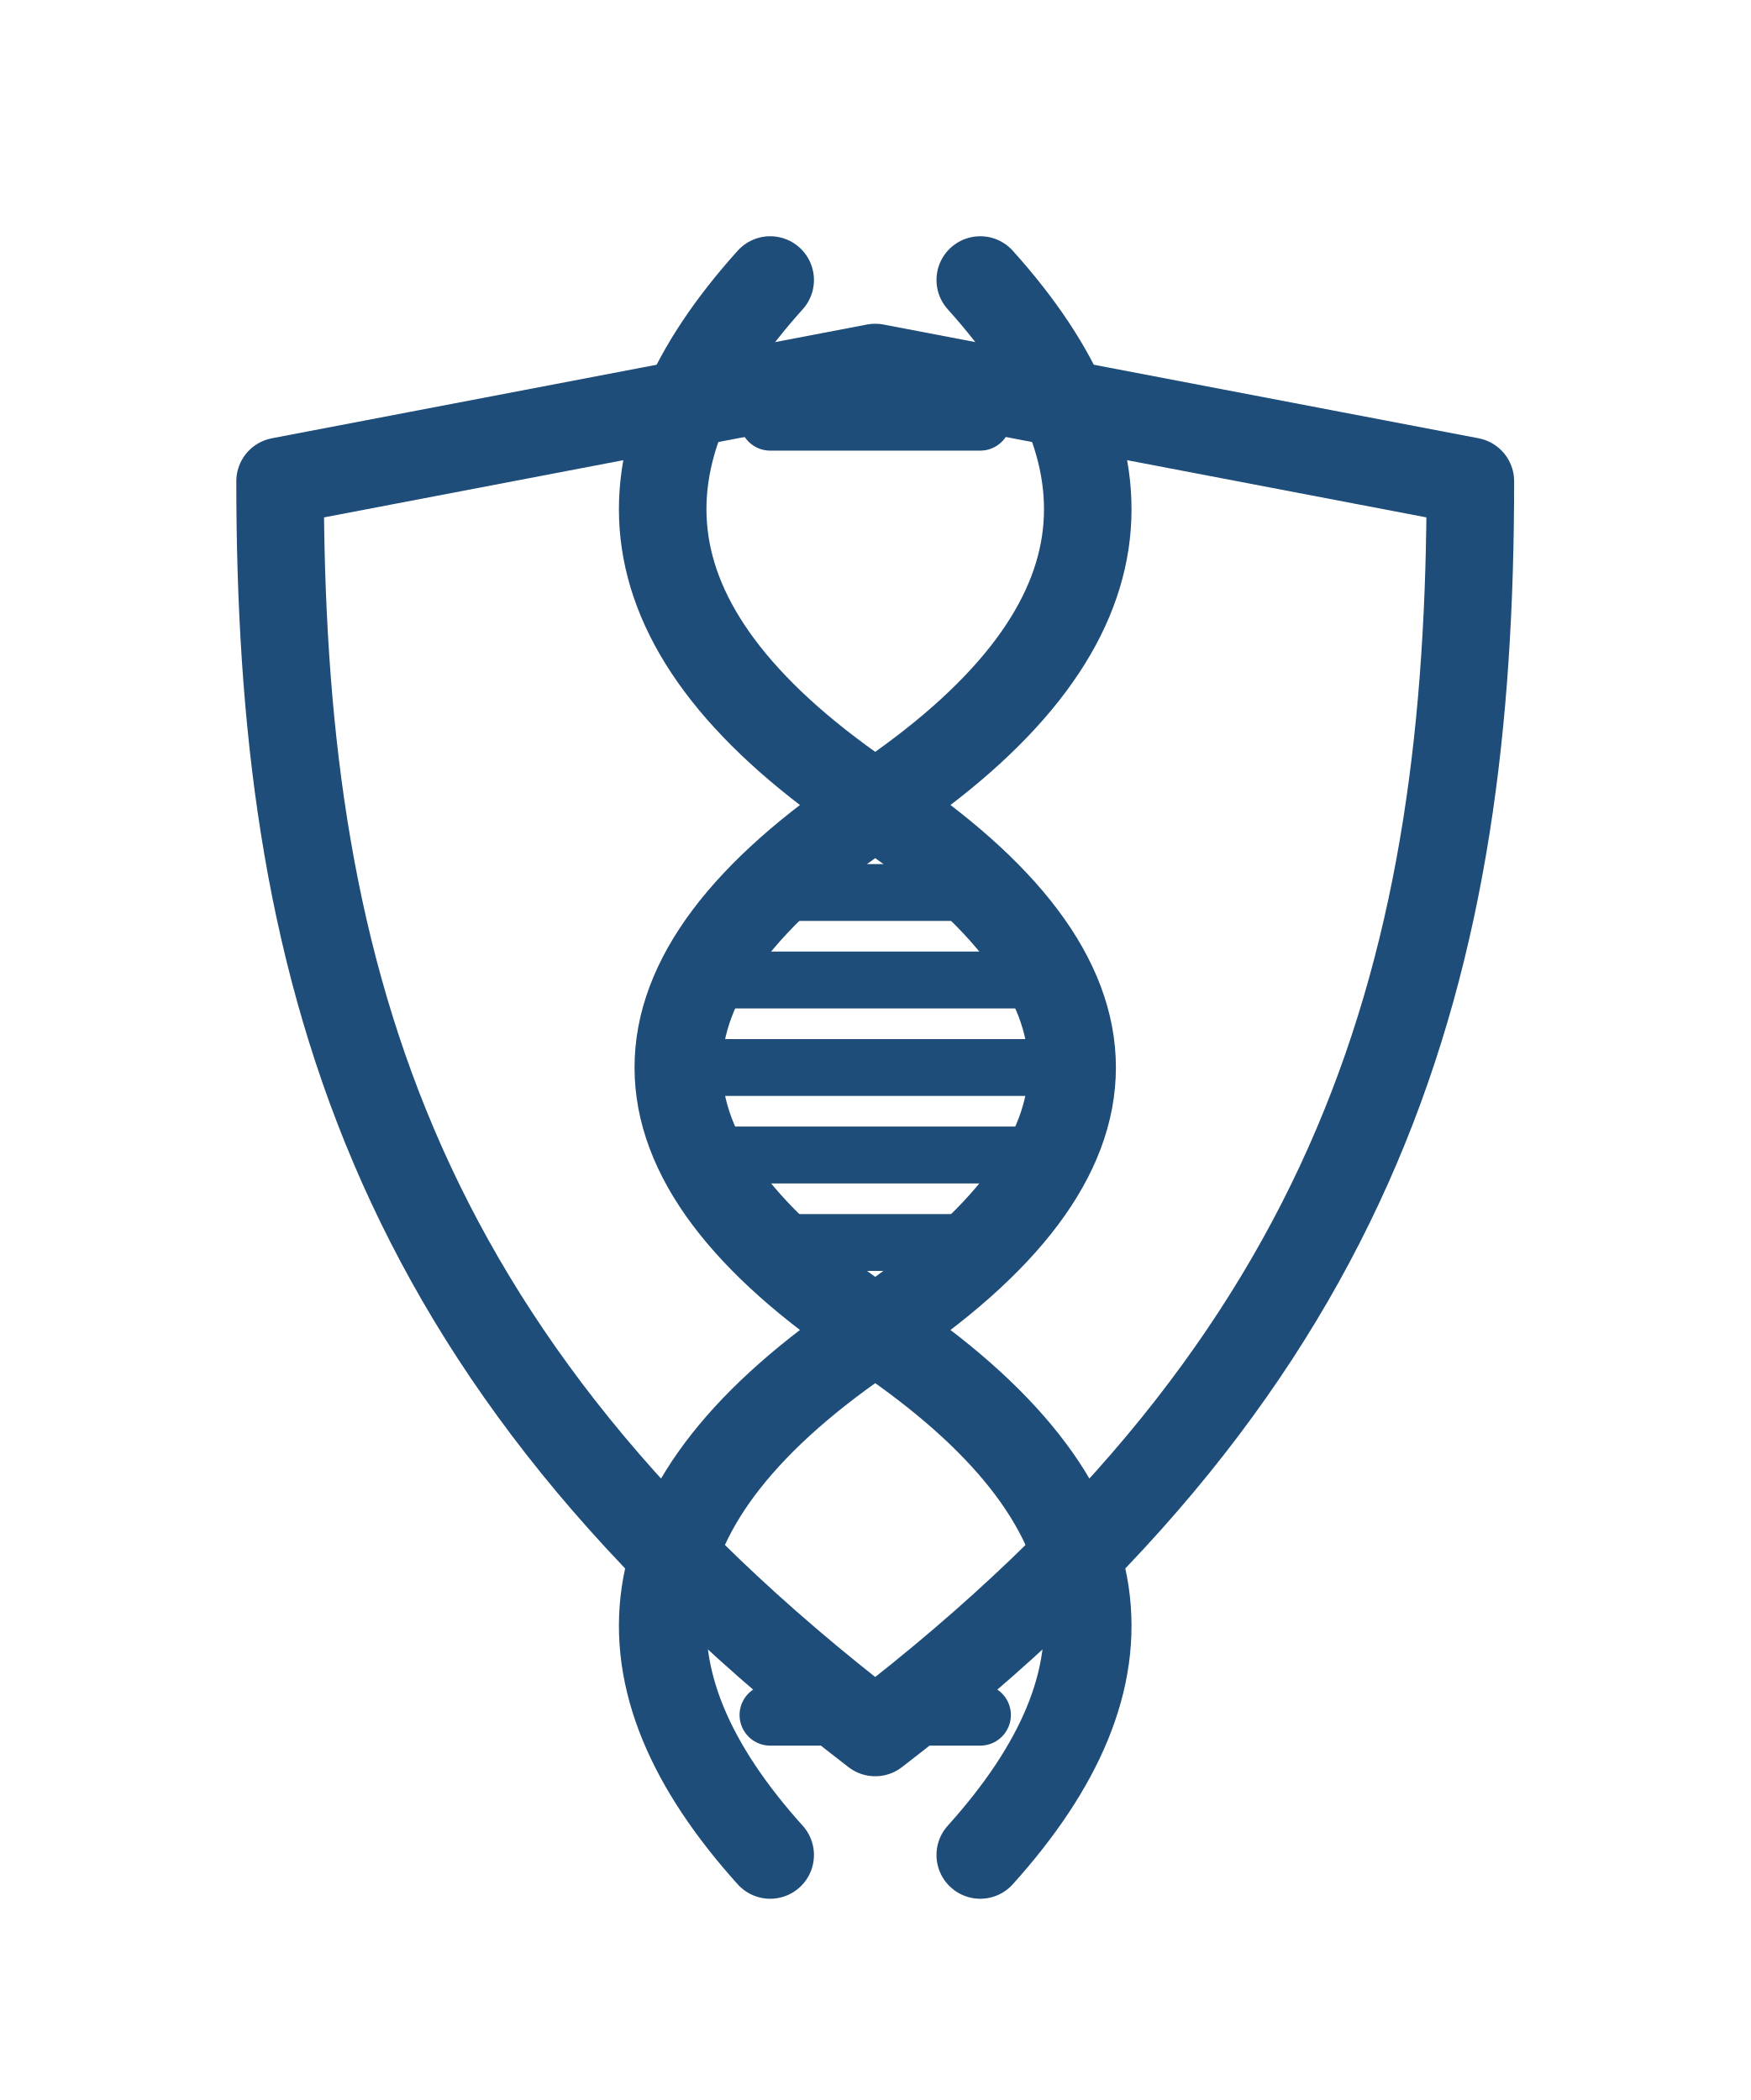
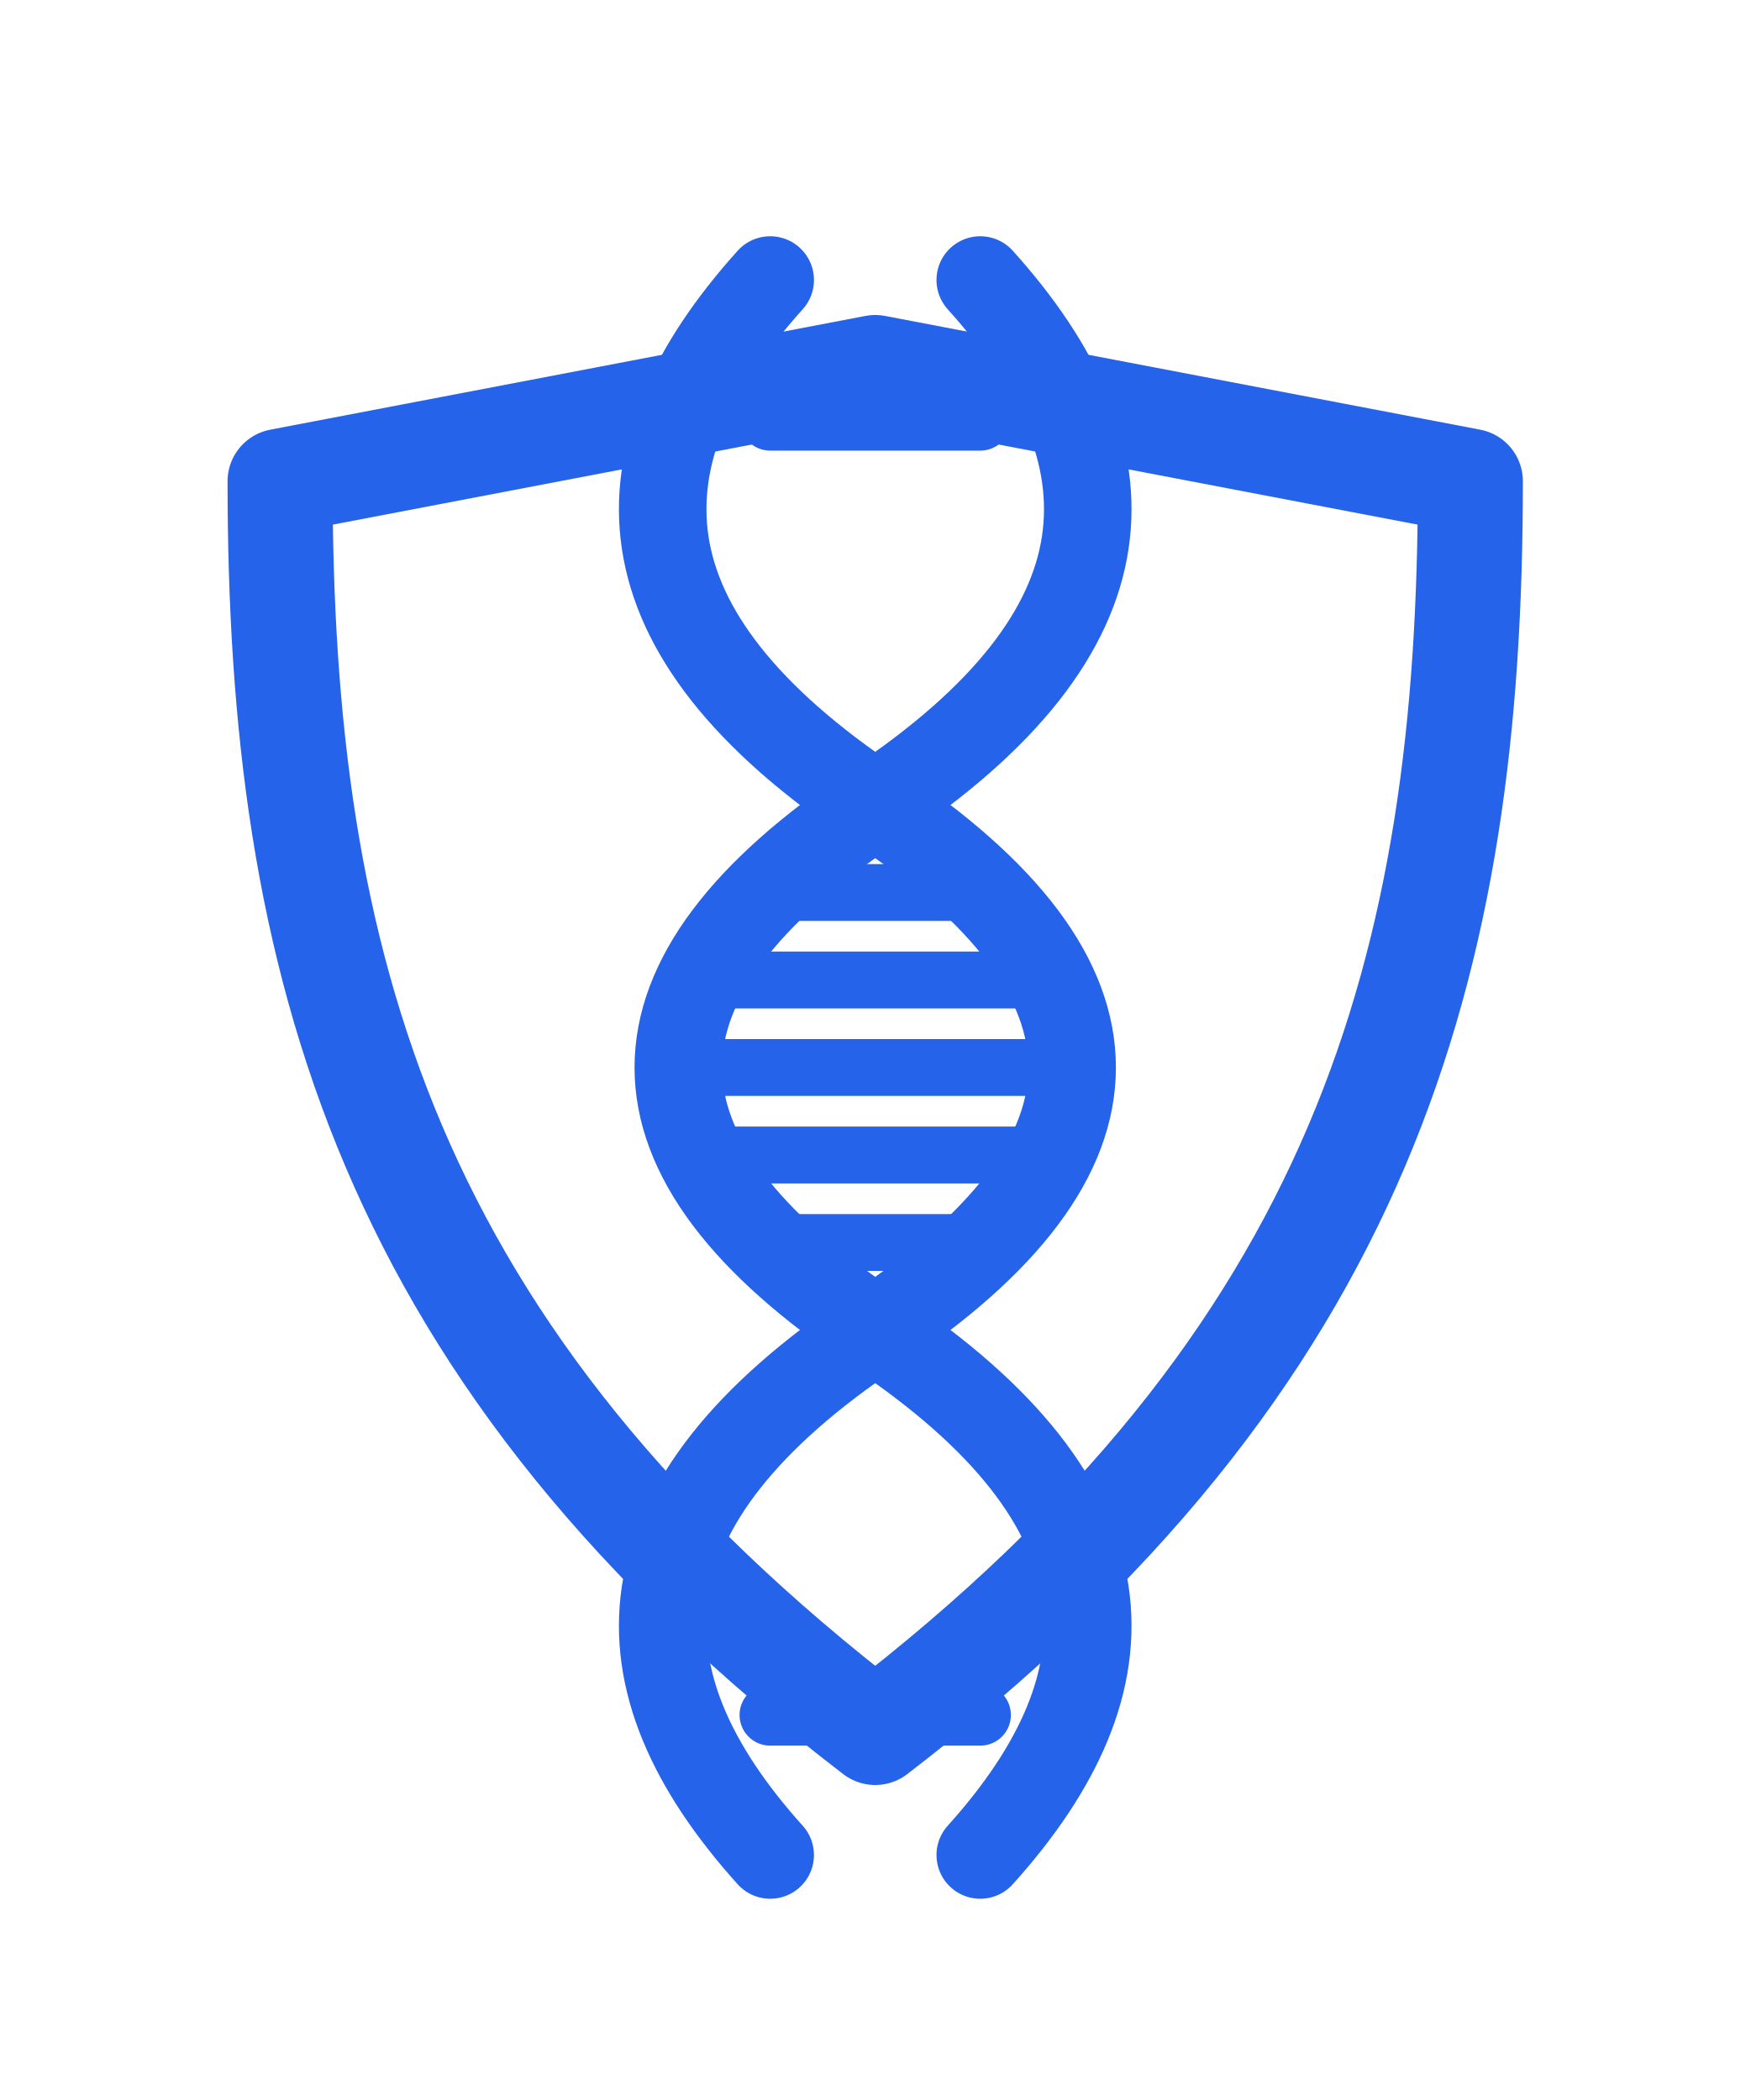
<svg xmlns="http://www.w3.org/2000/svg" viewBox="0 0 200 240" fill="none">
-   <path d="M 32,55 C 32,55 100,42 100,42 C 100,42 168,55 168,55 C 168,110 156,155 100,198 C 44,155 32,110 32,55 Z" stroke="#1E4D7A" stroke-width="10" stroke-linecap="round" stroke-linejoin="round" fill="none" />
-   <path d="M 88,32 C 70,52 70,72 100,92 C 130,112 130,132 100,152 C 70,172 70,192 88,212" stroke="#1E4D7A" stroke-width="10" stroke-linecap="round" fill="none" />
-   <path d="M 112,32 C 130,52 130,72 100,92 C 70,112 70,132 100,152 C 130,172 130,192 112,212" stroke="#1E4D7A" stroke-width="10" stroke-linecap="round" fill="none" />
-   <line x1="88" y1="48" x2="112" y2="48" stroke="#1E4D7A" stroke-width="7" stroke-linecap="round" />
-   <line x1="86" y1="102" x2="114" y2="102" stroke="#1E4D7A" stroke-width="6.5" stroke-linecap="round" />
-   <line x1="82" y1="112" x2="118" y2="112" stroke="#1E4D7A" stroke-width="6.5" stroke-linecap="round" />
-   <line x1="80" y1="122" x2="120" y2="122" stroke="#1E4D7A" stroke-width="6.5" stroke-linecap="round" />
-   <line x1="82" y1="132" x2="118" y2="132" stroke="#1E4D7A" stroke-width="6.5" stroke-linecap="round" />
-   <line x1="86" y1="142" x2="114" y2="142" stroke="#1E4D7A" stroke-width="6.5" stroke-linecap="round" />
-   <line x1="88" y1="196" x2="112" y2="196" stroke="#1E4D7A" stroke-width="7" stroke-linecap="round" />
+   <path d="M 32,55 C 32,55 100,42 100,42 C 100,42 168,55 168,55 C 168,110 156,155 100,198 C 44,155 32,110 32,55 Z" stroke="#2563EB" stroke-width="12" stroke-linecap="round" stroke-linejoin="round" fill="none" />
+   <path d="M 88,32 C 70,52 70,72 100,92 C 130,112 130,132 100,152 C 70,172 70,192 88,212" stroke="#2563EB" stroke-width="10" stroke-linecap="round" fill="none" />
+   <path d="M 112,32 C 130,52 130,72 100,92 C 70,112 70,132 100,152 C 130,172 130,192 112,212" stroke="#2563EB" stroke-width="10" stroke-linecap="round" fill="none" />
+   <line x1="88" y1="48" x2="112" y2="48" stroke="#2563EB" stroke-width="7" stroke-linecap="round" />
+   <line x1="86" y1="102" x2="114" y2="102" stroke="#2563EB" stroke-width="6.5" stroke-linecap="round" />
+   <line x1="82" y1="112" x2="118" y2="112" stroke="#2563EB" stroke-width="6.5" stroke-linecap="round" />
+   <line x1="80" y1="122" x2="120" y2="122" stroke="#2563EB" stroke-width="6.5" stroke-linecap="round" />
+   <line x1="82" y1="132" x2="118" y2="132" stroke="#2563EB" stroke-width="6.5" stroke-linecap="round" />
+   <line x1="86" y1="142" x2="114" y2="142" stroke="#2563EB" stroke-width="6.5" stroke-linecap="round" />
+   <line x1="88" y1="196" x2="112" y2="196" stroke="#2563EB" stroke-width="7" stroke-linecap="round" />
</svg>
